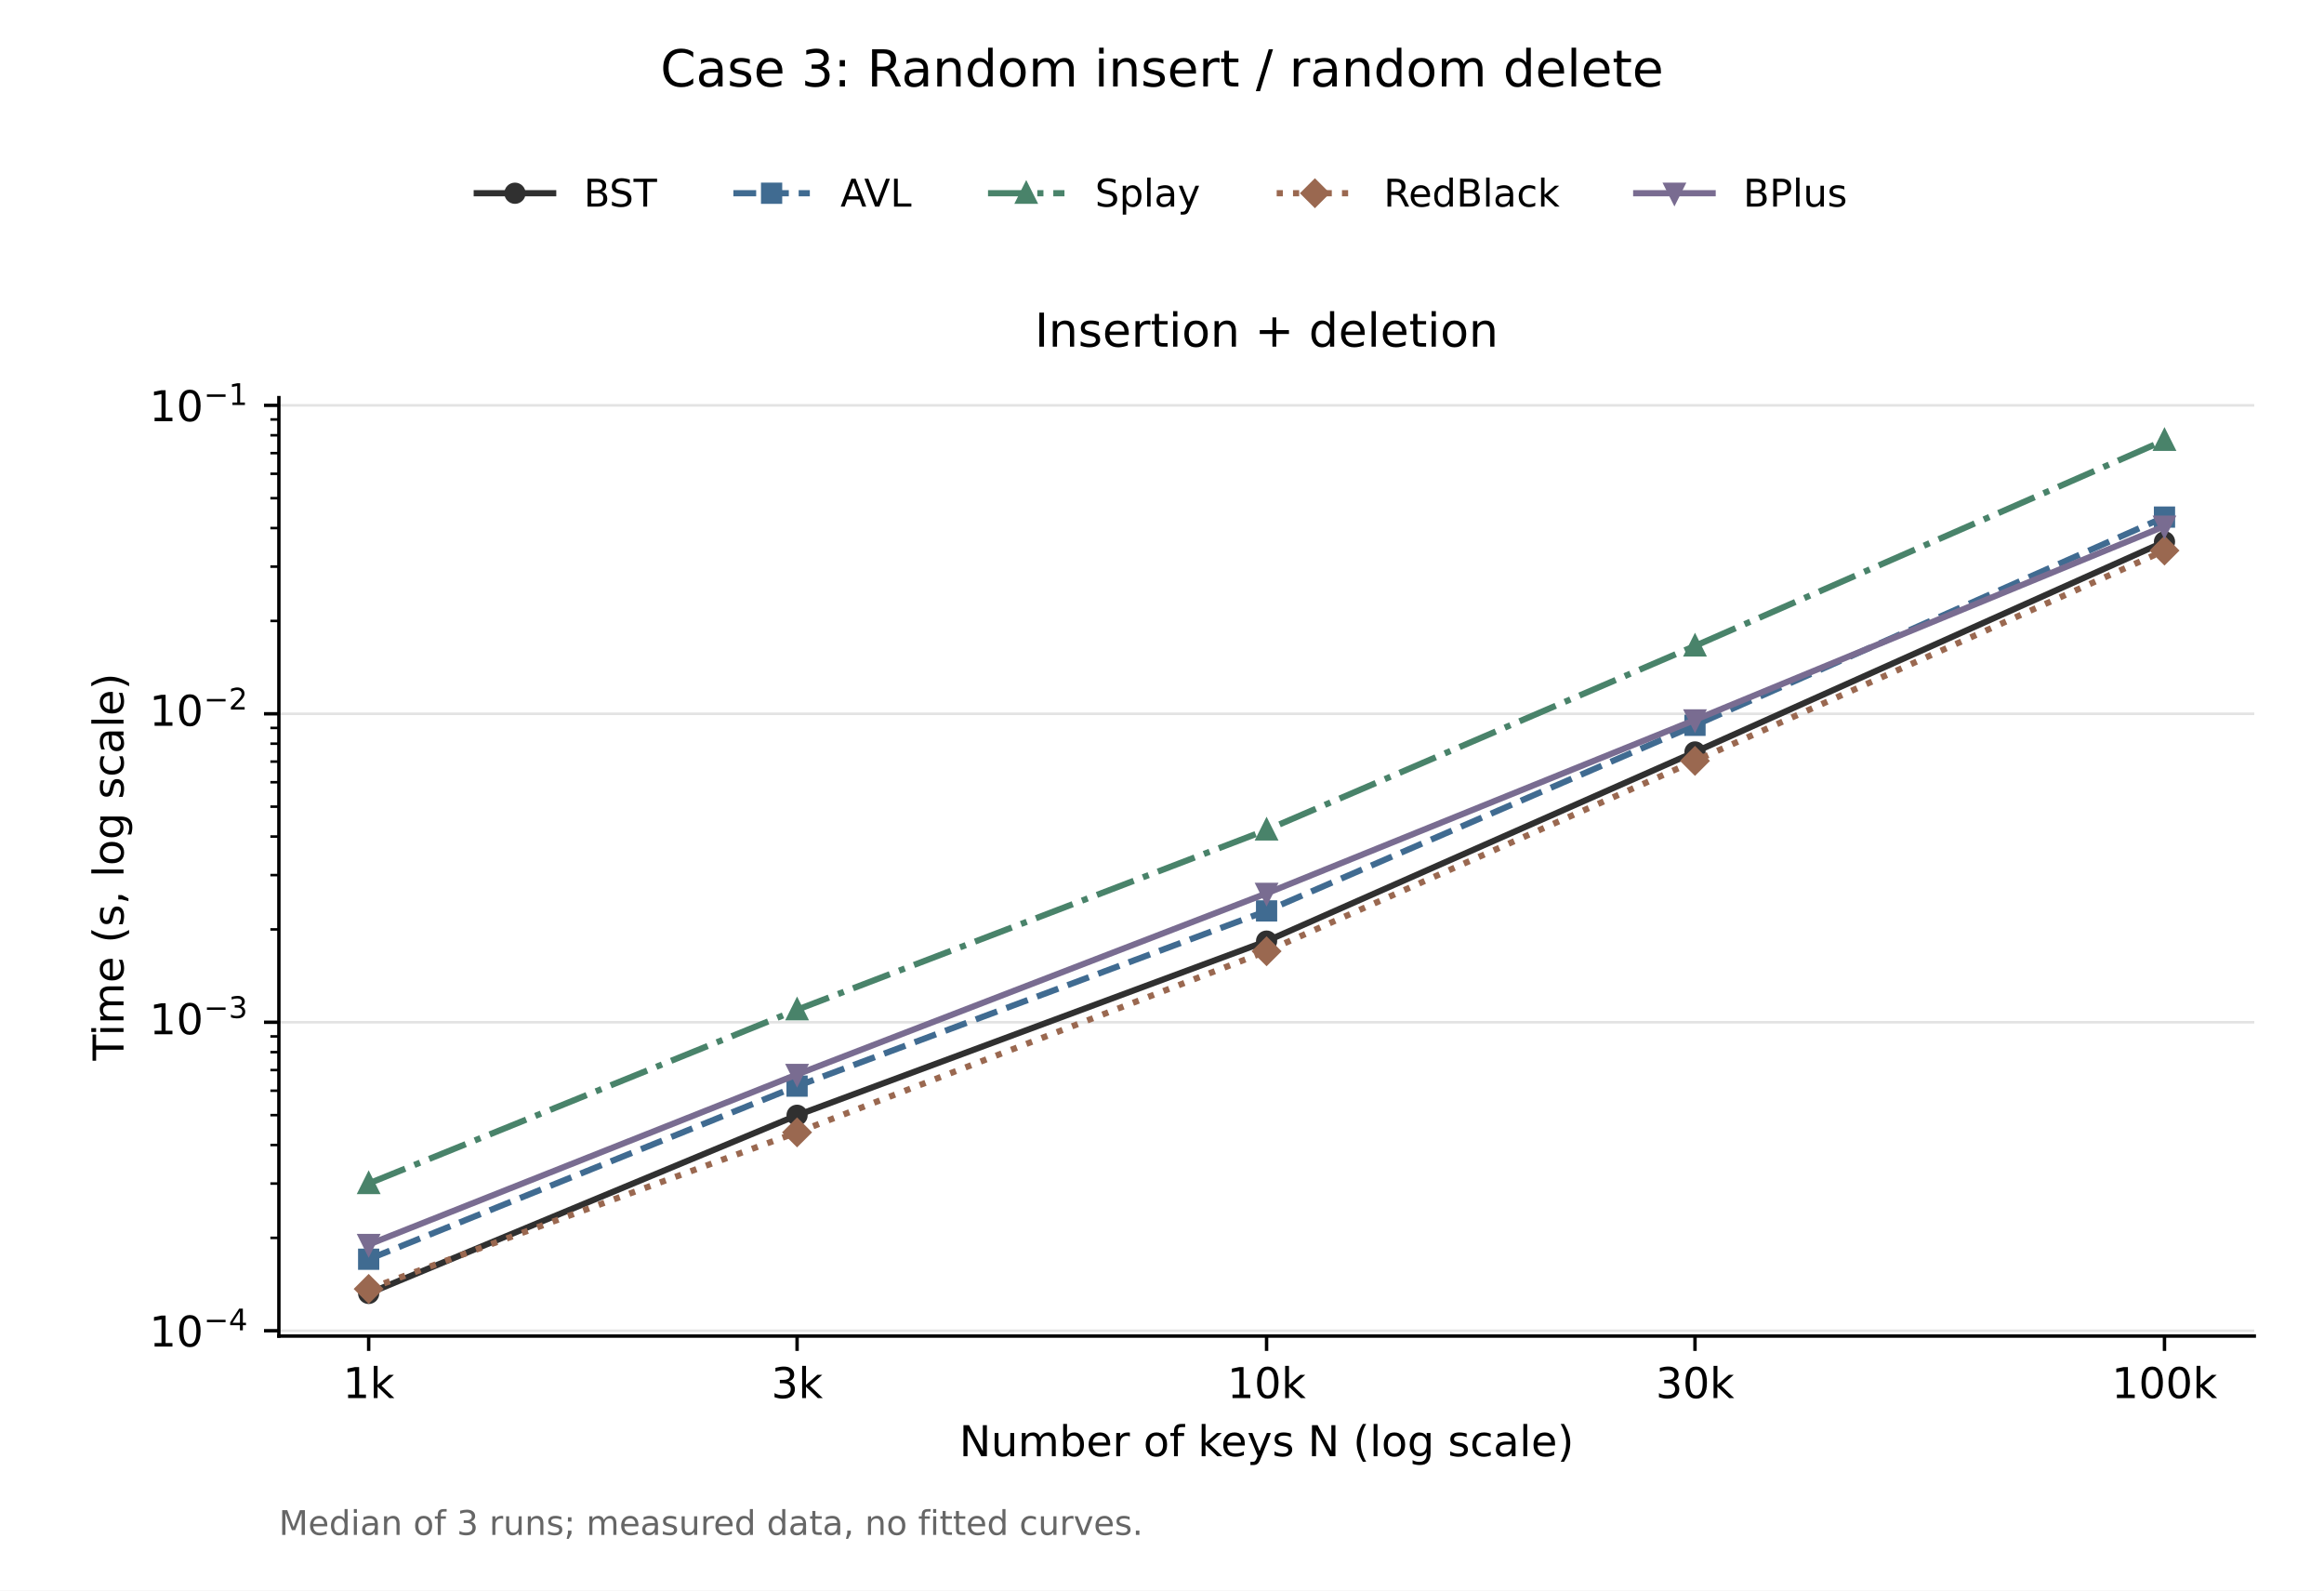
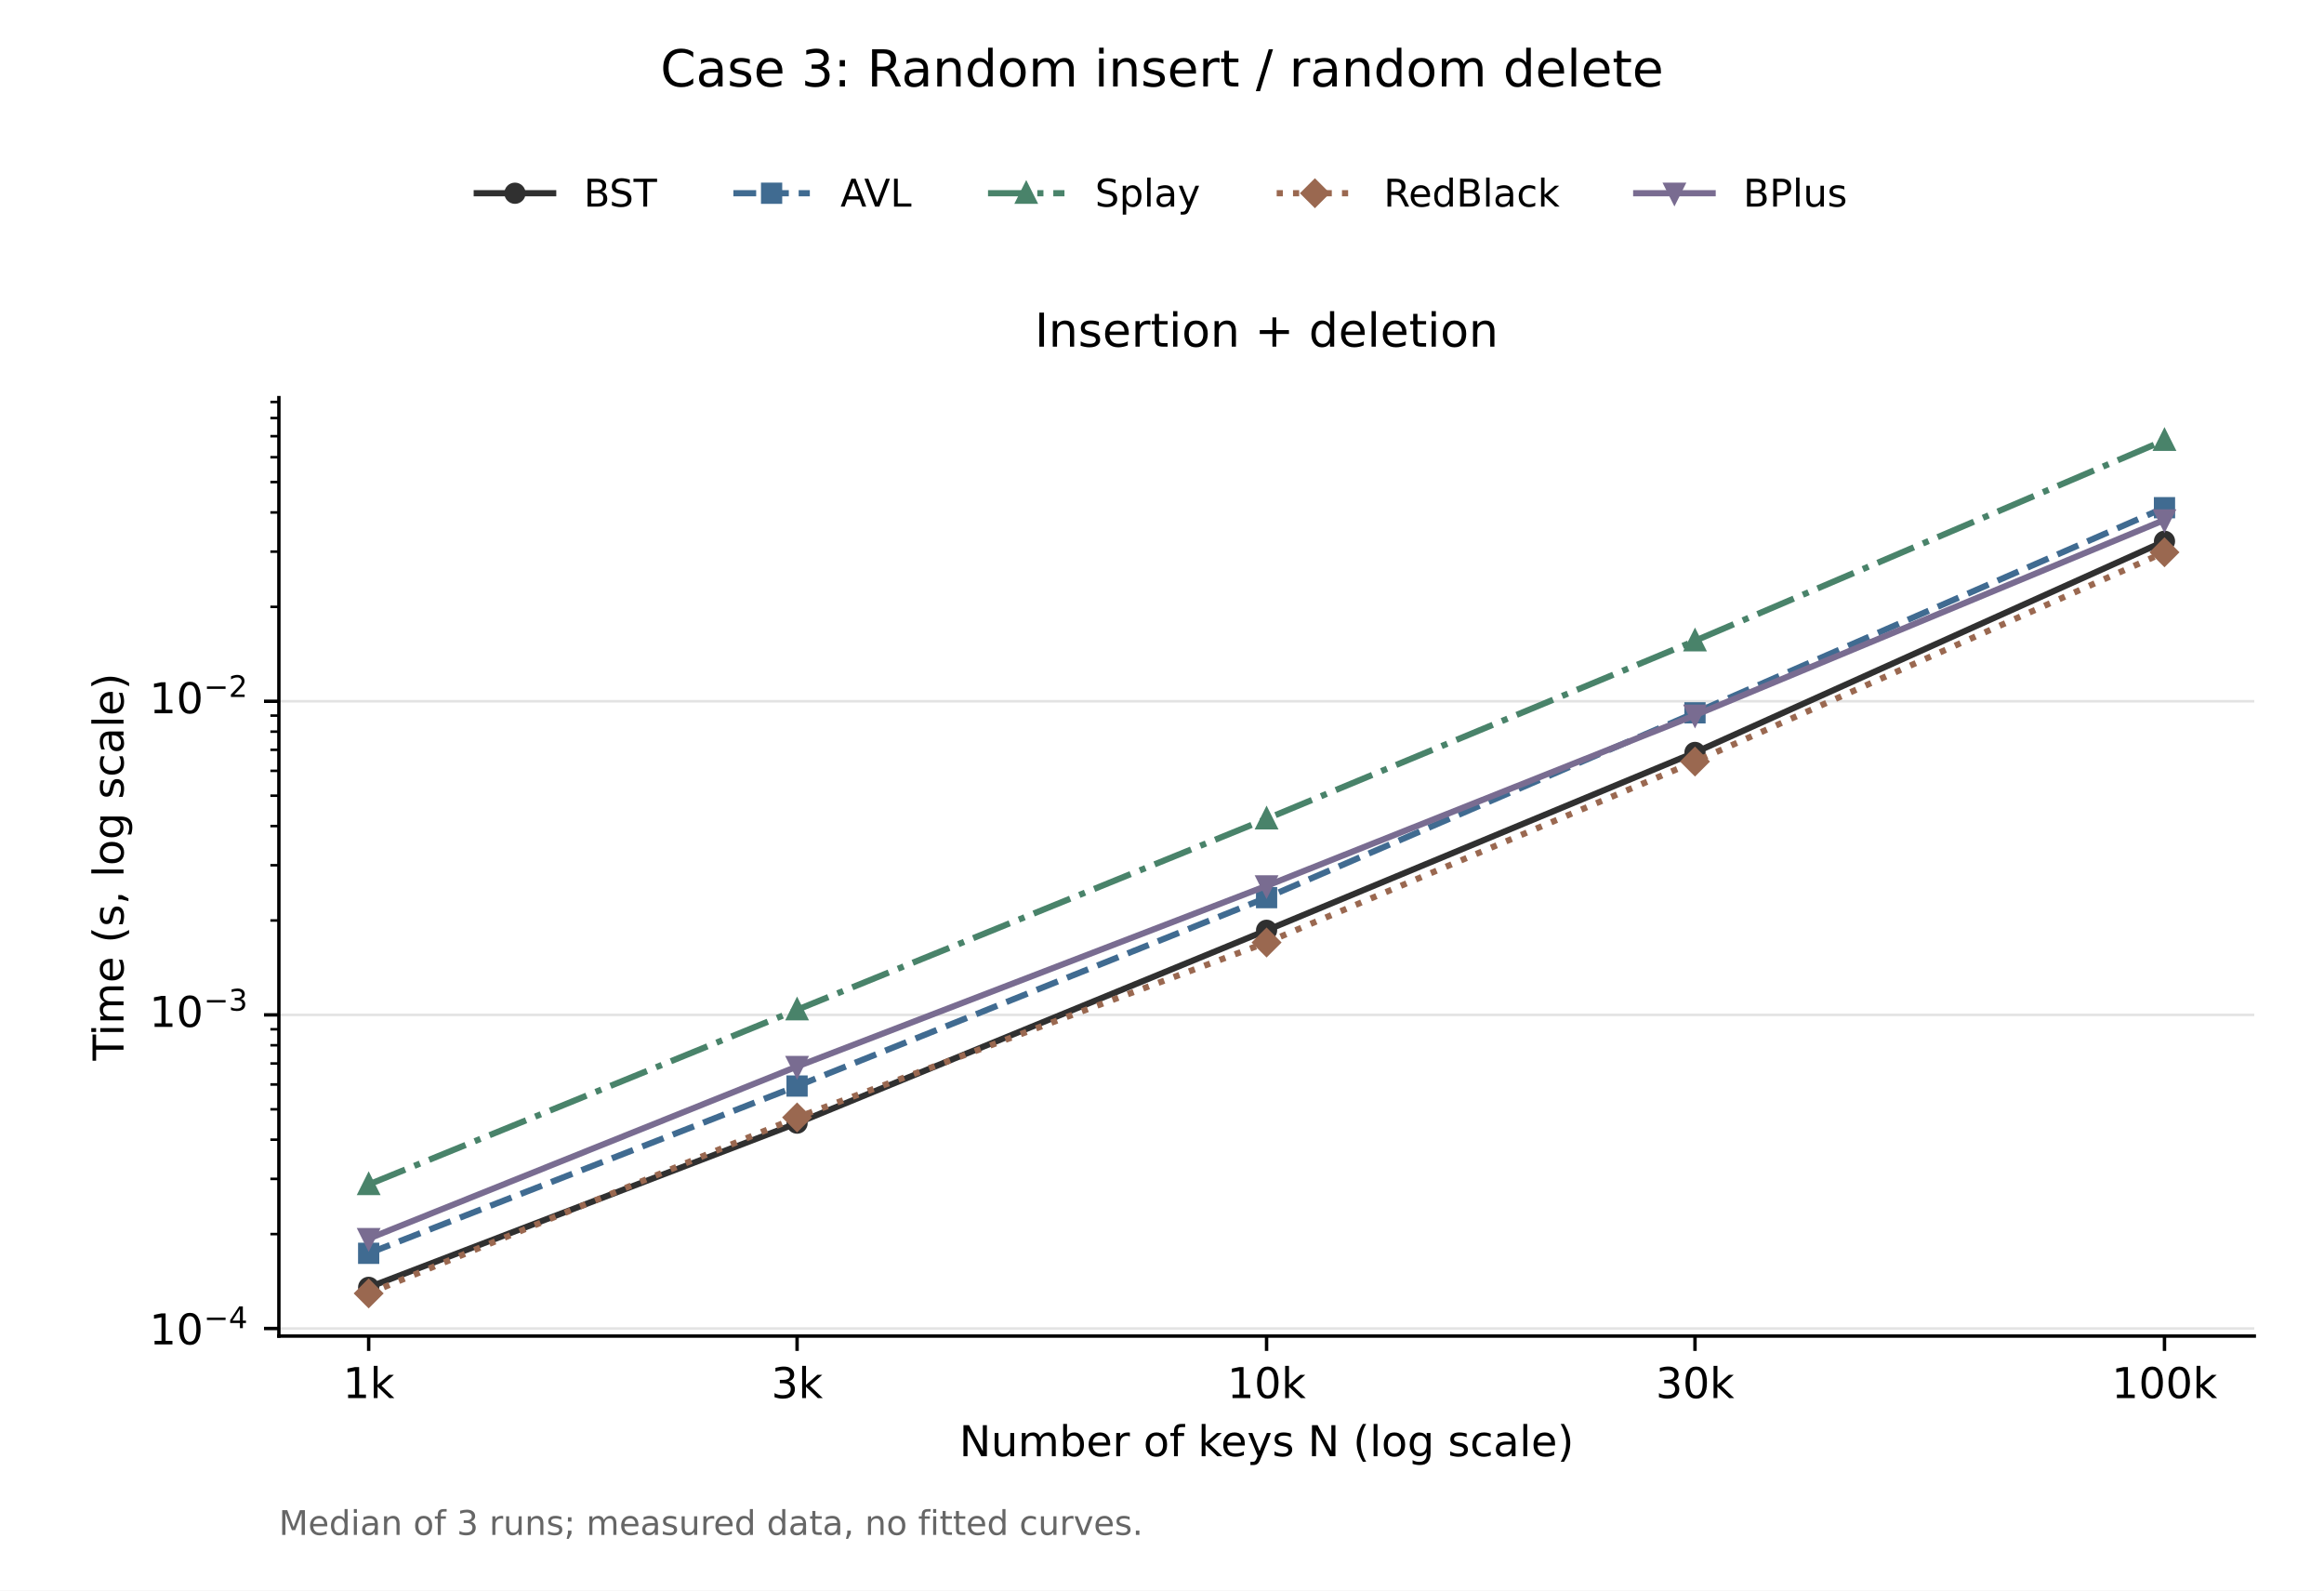
<svg xmlns="http://www.w3.org/2000/svg" xmlns:xlink="http://www.w3.org/1999/xlink" width="547.2pt" height="374.4pt" viewBox="0 0 547.2 374.4" version="1.1">
  <defs>
    <style type="text/css">*{stroke-linejoin: round; stroke-linecap: butt}</style>
  </defs>
  <g id="figure_1">
    <g id="patch_1">
      <path d="M 0 374.4 L 547.2 374.4 L 547.2 0 L 0 0 z " style="fill: #ffffff" />
    </g>
    <g id="axes_1">
      <g id="patch_2">
        <path d="M 65.664 314.496 L 530.784 314.496 L 530.784 93.6 L 65.664 93.6 z " style="fill: #ffffff" />
      </g>
      <g id="matplotlib.axis_1">
        <g id="xtick_1">
          <g id="line2d_1">
            <defs>
-               <path id="m0b9800eea7" d="M 0 0 L 0 3.5 " style="stroke: #000000; stroke-width: 0.8" />
+               <path id="m14a2abfe70" d="M 0 0 L 0 3.5 " style="stroke: #000000; stroke-width: 0.8" />
            </defs>
            <g>
-               <use xlink:href="#m0b9800eea7" x="86.806" y="314.496" style="stroke: #000000; stroke-width: 0.8" />
+               <use xlink:href="#m14a2abfe70" x="86.806" y="314.496" style="stroke: #000000; stroke-width: 0.8" />
            </g>
          </g>
          <g id="text_1">
            <text style="font-size: 10px; font-family: 'DejaVu Sans'; text-anchor: middle" x="86.806" y="329.094" transform="rotate(-0 86.80582 329.0944)">1k</text>
          </g>
        </g>
        <g id="xtick_2">
          <g id="line2d_2">
            <g>
-               <use xlink:href="#m0b9800eea7" x="187.678" y="314.496" style="stroke: #000000; stroke-width: 0.8" />
+               <use xlink:href="#m14a2abfe70" x="187.678" y="314.496" style="stroke: #000000; stroke-width: 0.8" />
            </g>
          </g>
          <g id="text_2">
            <text style="font-size: 10px; font-family: 'DejaVu Sans'; text-anchor: middle" x="187.678" y="329.094" transform="rotate(-0 187.6779 329.0944)">3k</text>
          </g>
        </g>
        <g id="xtick_3">
          <g id="line2d_3">
            <g>
-               <use xlink:href="#m0b9800eea7" x="298.224" y="314.496" style="stroke: #000000; stroke-width: 0.8" />
+               <use xlink:href="#m14a2abfe70" x="298.224" y="314.496" style="stroke: #000000; stroke-width: 0.8" />
            </g>
          </g>
          <g id="text_3">
            <text style="font-size: 10px; font-family: 'DejaVu Sans'; text-anchor: middle" x="298.224" y="329.094" transform="rotate(-0 298.224 329.0944)">10k</text>
          </g>
        </g>
        <g id="xtick_4">
          <g id="line2d_4">
            <g>
-               <use xlink:href="#m0b9800eea7" x="399.096" y="314.496" style="stroke: #000000; stroke-width: 0.8" />
+               <use xlink:href="#m14a2abfe70" x="399.096" y="314.496" style="stroke: #000000; stroke-width: 0.8" />
            </g>
          </g>
          <g id="text_4">
            <text style="font-size: 10px; font-family: 'DejaVu Sans'; text-anchor: middle" x="399.096" y="329.094" transform="rotate(-0 399.0961 329.0944)">30k</text>
          </g>
        </g>
        <g id="xtick_5">
          <g id="line2d_5">
            <g>
-               <use xlink:href="#m0b9800eea7" x="509.642" y="314.496" style="stroke: #000000; stroke-width: 0.8" />
+               <use xlink:href="#m14a2abfe70" x="509.642" y="314.496" style="stroke: #000000; stroke-width: 0.8" />
            </g>
          </g>
          <g id="text_5">
            <text style="font-size: 10px; font-family: 'DejaVu Sans'; text-anchor: middle" x="509.642" y="329.094" transform="rotate(-0 509.6422 329.0944)">100k</text>
          </g>
        </g>
        <g id="text_6">
          <text style="font-size: 10px; font-family: 'DejaVu Sans'; text-anchor: middle" x="298.224" y="342.773" transform="rotate(-0 298.224 342.7726)">Number of keys N (log scale)</text>
        </g>
      </g>
      <g id="matplotlib.axis_2">
        <g id="ytick_1">
          <g id="line2d_6">
-             <path d="M 65.664 313.234 L 530.784 313.234 " clip-path="url(#p2b72daee53)" style="fill: none; stroke: #e3e3e3; stroke-width: 0.6; stroke-linecap: square" />
+             <path d="M 65.664 312.719 L 530.784 312.719 " clip-path="url(#p95c32d805a)" style="fill: none; stroke: #e3e3e3; stroke-width: 0.6; stroke-linecap: square" />
          </g>
          <g id="line2d_7">
            <defs>
-               <path id="m5bcf58b4c4" d="M 0 0 L -3.5 0 " style="stroke: #000000; stroke-width: 0.8" />
+               <path id="mc17b88215e" d="M 0 0 L -3.5 0 " style="stroke: #000000; stroke-width: 0.8" />
            </defs>
            <g>
-               <use xlink:href="#m5bcf58b4c4" x="65.664" y="313.234" style="stroke: #000000; stroke-width: 0.8" />
+               <use xlink:href="#mc17b88215e" x="65.664" y="312.719" style="stroke: #000000; stroke-width: 0.8" />
            </g>
          </g>
          <g id="text_7">
-             <g transform="translate(35.164 317.0328)">
+             <g transform="translate(35.164 316.5181)">
              <text>
                <tspan x="0" y="-0.064" style="font-size: 10px; font-family: 'DejaVu Sans'">1</tspan>
                <tspan x="6.362" y="-0.064" style="font-size: 10px; font-family: 'DejaVu Sans'">0</tspan>
                <tspan x="12.82" y="-3.892" style="font-size: 7px; font-family: 'DejaVu Sans'">−</tspan>
                <tspan x="18.686" y="-3.892" style="font-size: 7px; font-family: 'DejaVu Sans'">4</tspan>
              </text>
            </g>
          </g>
        </g>
        <g id="ytick_2">
          <g id="line2d_8">
-             <path d="M 65.664 240.628 L 530.784 240.628 " clip-path="url(#p2b72daee53)" style="fill: none; stroke: #e3e3e3; stroke-width: 0.6; stroke-linecap: square" />
+             <path d="M 65.664 238.894 L 530.784 238.894 " clip-path="url(#p95c32d805a)" style="fill: none; stroke: #e3e3e3; stroke-width: 0.6; stroke-linecap: square" />
          </g>
          <g id="line2d_9">
            <g>
-               <use xlink:href="#m5bcf58b4c4" x="65.664" y="240.628" style="stroke: #000000; stroke-width: 0.8" />
+               <use xlink:href="#mc17b88215e" x="65.664" y="238.894" style="stroke: #000000; stroke-width: 0.8" />
            </g>
          </g>
          <g id="text_8">
-             <g transform="translate(35.164 244.4268)">
+             <g transform="translate(35.164 242.6929)">
              <text>
                <tspan x="0" y="-0.977" style="font-size: 10px; font-family: 'DejaVu Sans'">1</tspan>
                <tspan x="6.362" y="-0.977" style="font-size: 10px; font-family: 'DejaVu Sans'">0</tspan>
                <tspan x="12.82" y="-4.805" style="font-size: 7px; font-family: 'DejaVu Sans'">−</tspan>
                <tspan x="18.686" y="-4.805" style="font-size: 7px; font-family: 'DejaVu Sans'">3</tspan>
              </text>
            </g>
          </g>
        </g>
        <g id="ytick_3">
          <g id="line2d_10">
-             <path d="M 65.664 168.022 L 530.784 168.022 " clip-path="url(#p2b72daee53)" style="fill: none; stroke: #e3e3e3; stroke-width: 0.6; stroke-linecap: square" />
+             <path d="M 65.664 165.068 L 530.784 165.068 " clip-path="url(#p95c32d805a)" style="fill: none; stroke: #e3e3e3; stroke-width: 0.6; stroke-linecap: square" />
          </g>
          <g id="line2d_11">
            <g>
-               <use xlink:href="#m5bcf58b4c4" x="65.664" y="168.022" style="stroke: #000000; stroke-width: 0.8" />
+               <use xlink:href="#mc17b88215e" x="65.664" y="165.068" style="stroke: #000000; stroke-width: 0.8" />
            </g>
          </g>
          <g id="text_9">
-             <g transform="translate(35.164 171.8208)">
+             <g transform="translate(35.164 168.8677)">
              <text>
                <tspan x="0" y="-0.977" style="font-size: 10px; font-family: 'DejaVu Sans'">1</tspan>
                <tspan x="6.362" y="-0.977" style="font-size: 10px; font-family: 'DejaVu Sans'">0</tspan>
                <tspan x="12.82" y="-4.805" style="font-size: 7px; font-family: 'DejaVu Sans'">−</tspan>
                <tspan x="18.686" y="-4.805" style="font-size: 7px; font-family: 'DejaVu Sans'">2</tspan>
              </text>
            </g>
          </g>
        </g>
        <g id="ytick_4">
          <g id="line2d_12">
-             <path d="M 65.664 95.416 L 530.784 95.416 " clip-path="url(#p2b72daee53)" style="fill: none; stroke: #e3e3e3; stroke-width: 0.6; stroke-linecap: square" />
-           </g>
+             <defs>
+               <path id="m8a62cde420" d="M 0 0 L -2 0 " style="stroke: #000000; stroke-width: 0.6" />
+             </defs>
+             <g>
+               <use xlink:href="#m8a62cde420" x="65.664" y="290.495" style="stroke: #000000; stroke-width: 0.6" />
+             </g>
+           </g>
+         </g>
+         <g id="ytick_5">
          <g id="line2d_13">
            <g>
-               <use xlink:href="#m5bcf58b4c4" x="65.664" y="95.416" style="stroke: #000000; stroke-width: 0.8" />
-             </g>
-           </g>
-           <g id="text_10">
-             <g transform="translate(35.164 99.21474)">
-               <text>
-                 <tspan x="0" y="-0.064" style="font-size: 10px; font-family: 'DejaVu Sans'">1</tspan>
-                 <tspan x="6.362" y="-0.064" style="font-size: 10px; font-family: 'DejaVu Sans'">0</tspan>
-                 <tspan x="12.82" y="-3.892" style="font-size: 7px; font-family: 'DejaVu Sans'">−</tspan>
-                 <tspan x="18.686" y="-3.892" style="font-size: 7px; font-family: 'DejaVu Sans'">1</tspan>
-               </text>
-             </g>
-           </g>
-         </g>
-         <g id="ytick_5">
+               <use xlink:href="#m8a62cde420" x="65.664" y="277.495" style="stroke: #000000; stroke-width: 0.6" />
+             </g>
+           </g>
+         </g>
+         <g id="ytick_6">
          <g id="line2d_14">
-             <defs>
-               <path id="m9f6e33cd33" d="M 0 0 L -2 0 " style="stroke: #000000; stroke-width: 0.6" />
-             </defs>
-             <g>
-               <use xlink:href="#m9f6e33cd33" x="65.664" y="291.377" style="stroke: #000000; stroke-width: 0.6" />
-             </g>
-           </g>
-         </g>
-         <g id="ytick_6">
+             <g>
+               <use xlink:href="#m8a62cde420" x="65.664" y="268.272" style="stroke: #000000; stroke-width: 0.6" />
+             </g>
+           </g>
+         </g>
+         <g id="ytick_7">
          <g id="line2d_15">
            <g>
-               <use xlink:href="#m9f6e33cd33" x="65.664" y="278.592" style="stroke: #000000; stroke-width: 0.6" />
-             </g>
-           </g>
-         </g>
-         <g id="ytick_7">
+               <use xlink:href="#m8a62cde420" x="65.664" y="261.117" style="stroke: #000000; stroke-width: 0.6" />
+             </g>
+           </g>
+         </g>
+         <g id="ytick_8">
          <g id="line2d_16">
            <g>
-               <use xlink:href="#m9f6e33cd33" x="65.664" y="269.52" style="stroke: #000000; stroke-width: 0.6" />
-             </g>
-           </g>
-         </g>
-         <g id="ytick_8">
+               <use xlink:href="#m8a62cde420" x="65.664" y="255.272" style="stroke: #000000; stroke-width: 0.6" />
+             </g>
+           </g>
+         </g>
+         <g id="ytick_9">
          <g id="line2d_17">
            <g>
-               <use xlink:href="#m9f6e33cd33" x="65.664" y="262.484" style="stroke: #000000; stroke-width: 0.6" />
-             </g>
-           </g>
-         </g>
-         <g id="ytick_9">
+               <use xlink:href="#m8a62cde420" x="65.664" y="250.329" style="stroke: #000000; stroke-width: 0.6" />
+             </g>
+           </g>
+         </g>
+         <g id="ytick_10">
          <g id="line2d_18">
            <g>
-               <use xlink:href="#m9f6e33cd33" x="65.664" y="256.735" style="stroke: #000000; stroke-width: 0.6" />
-             </g>
-           </g>
-         </g>
-         <g id="ytick_10">
+               <use xlink:href="#m8a62cde420" x="65.664" y="246.048" style="stroke: #000000; stroke-width: 0.6" />
+             </g>
+           </g>
+         </g>
+         <g id="ytick_11">
          <g id="line2d_19">
            <g>
-               <use xlink:href="#m9f6e33cd33" x="65.664" y="251.874" style="stroke: #000000; stroke-width: 0.6" />
-             </g>
-           </g>
-         </g>
-         <g id="ytick_11">
+               <use xlink:href="#m8a62cde420" x="65.664" y="242.272" style="stroke: #000000; stroke-width: 0.6" />
+             </g>
+           </g>
+         </g>
+         <g id="ytick_12">
          <g id="line2d_20">
            <g>
-               <use xlink:href="#m9f6e33cd33" x="65.664" y="247.664" style="stroke: #000000; stroke-width: 0.6" />
-             </g>
-           </g>
-         </g>
-         <g id="ytick_12">
+               <use xlink:href="#m8a62cde420" x="65.664" y="216.67" style="stroke: #000000; stroke-width: 0.6" />
+             </g>
+           </g>
+         </g>
+         <g id="ytick_13">
          <g id="line2d_21">
            <g>
-               <use xlink:href="#m9f6e33cd33" x="65.664" y="243.95" style="stroke: #000000; stroke-width: 0.6" />
-             </g>
-           </g>
-         </g>
-         <g id="ytick_13">
+               <use xlink:href="#m8a62cde420" x="65.664" y="203.67" style="stroke: #000000; stroke-width: 0.6" />
+             </g>
+           </g>
+         </g>
+         <g id="ytick_14">
          <g id="line2d_22">
            <g>
-               <use xlink:href="#m9f6e33cd33" x="65.664" y="218.771" style="stroke: #000000; stroke-width: 0.6" />
-             </g>
-           </g>
-         </g>
-         <g id="ytick_14">
+               <use xlink:href="#m8a62cde420" x="65.664" y="194.446" style="stroke: #000000; stroke-width: 0.6" />
+             </g>
+           </g>
+         </g>
+         <g id="ytick_15">
          <g id="line2d_23">
            <g>
-               <use xlink:href="#m9f6e33cd33" x="65.664" y="205.986" style="stroke: #000000; stroke-width: 0.6" />
-             </g>
-           </g>
-         </g>
-         <g id="ytick_15">
+               <use xlink:href="#m8a62cde420" x="65.664" y="187.292" style="stroke: #000000; stroke-width: 0.6" />
+             </g>
+           </g>
+         </g>
+         <g id="ytick_16">
          <g id="line2d_24">
            <g>
-               <use xlink:href="#m9f6e33cd33" x="65.664" y="196.914" style="stroke: #000000; stroke-width: 0.6" />
-             </g>
-           </g>
-         </g>
-         <g id="ytick_16">
+               <use xlink:href="#m8a62cde420" x="65.664" y="181.446" style="stroke: #000000; stroke-width: 0.6" />
+             </g>
+           </g>
+         </g>
+         <g id="ytick_17">
          <g id="line2d_25">
            <g>
-               <use xlink:href="#m9f6e33cd33" x="65.664" y="189.878" style="stroke: #000000; stroke-width: 0.6" />
-             </g>
-           </g>
-         </g>
-         <g id="ytick_17">
+               <use xlink:href="#m8a62cde420" x="65.664" y="176.504" style="stroke: #000000; stroke-width: 0.6" />
+             </g>
+           </g>
+         </g>
+         <g id="ytick_18">
          <g id="line2d_26">
            <g>
-               <use xlink:href="#m9f6e33cd33" x="65.664" y="184.129" style="stroke: #000000; stroke-width: 0.6" />
-             </g>
-           </g>
-         </g>
-         <g id="ytick_18">
+               <use xlink:href="#m8a62cde420" x="65.664" y="172.223" style="stroke: #000000; stroke-width: 0.6" />
+             </g>
+           </g>
+         </g>
+         <g id="ytick_19">
          <g id="line2d_27">
            <g>
-               <use xlink:href="#m9f6e33cd33" x="65.664" y="179.268" style="stroke: #000000; stroke-width: 0.6" />
-             </g>
-           </g>
-         </g>
-         <g id="ytick_19">
+               <use xlink:href="#m8a62cde420" x="65.664" y="168.447" style="stroke: #000000; stroke-width: 0.6" />
+             </g>
+           </g>
+         </g>
+         <g id="ytick_20">
          <g id="line2d_28">
            <g>
-               <use xlink:href="#m9f6e33cd33" x="65.664" y="175.058" style="stroke: #000000; stroke-width: 0.6" />
-             </g>
-           </g>
-         </g>
-         <g id="ytick_20">
+               <use xlink:href="#m8a62cde420" x="65.664" y="142.845" style="stroke: #000000; stroke-width: 0.6" />
+             </g>
+           </g>
+         </g>
+         <g id="ytick_21">
          <g id="line2d_29">
            <g>
-               <use xlink:href="#m9f6e33cd33" x="65.664" y="171.344" style="stroke: #000000; stroke-width: 0.6" />
-             </g>
-           </g>
-         </g>
-         <g id="ytick_21">
+               <use xlink:href="#m8a62cde420" x="65.664" y="129.845" style="stroke: #000000; stroke-width: 0.6" />
+             </g>
+           </g>
+         </g>
+         <g id="ytick_22">
          <g id="line2d_30">
            <g>
-               <use xlink:href="#m9f6e33cd33" x="65.664" y="146.165" style="stroke: #000000; stroke-width: 0.6" />
-             </g>
-           </g>
-         </g>
-         <g id="ytick_22">
+               <use xlink:href="#m8a62cde420" x="65.664" y="120.621" style="stroke: #000000; stroke-width: 0.6" />
+             </g>
+           </g>
+         </g>
+         <g id="ytick_23">
          <g id="line2d_31">
            <g>
-               <use xlink:href="#m9f6e33cd33" x="65.664" y="133.38" style="stroke: #000000; stroke-width: 0.6" />
-             </g>
-           </g>
-         </g>
-         <g id="ytick_23">
+               <use xlink:href="#m8a62cde420" x="65.664" y="113.467" style="stroke: #000000; stroke-width: 0.6" />
+             </g>
+           </g>
+         </g>
+         <g id="ytick_24">
          <g id="line2d_32">
            <g>
-               <use xlink:href="#m9f6e33cd33" x="65.664" y="124.308" style="stroke: #000000; stroke-width: 0.6" />
-             </g>
-           </g>
-         </g>
-         <g id="ytick_24">
+               <use xlink:href="#m8a62cde420" x="65.664" y="107.621" style="stroke: #000000; stroke-width: 0.6" />
+             </g>
+           </g>
+         </g>
+         <g id="ytick_25">
          <g id="line2d_33">
            <g>
-               <use xlink:href="#m9f6e33cd33" x="65.664" y="117.272" style="stroke: #000000; stroke-width: 0.6" />
-             </g>
-           </g>
-         </g>
-         <g id="ytick_25">
+               <use xlink:href="#m8a62cde420" x="65.664" y="102.679" style="stroke: #000000; stroke-width: 0.6" />
+             </g>
+           </g>
+         </g>
+         <g id="ytick_26">
          <g id="line2d_34">
            <g>
-               <use xlink:href="#m9f6e33cd33" x="65.664" y="111.523" style="stroke: #000000; stroke-width: 0.6" />
-             </g>
-           </g>
-         </g>
-         <g id="ytick_26">
+               <use xlink:href="#m8a62cde420" x="65.664" y="98.398" style="stroke: #000000; stroke-width: 0.6" />
+             </g>
+           </g>
+         </g>
+         <g id="ytick_27">
          <g id="line2d_35">
            <g>
-               <use xlink:href="#m9f6e33cd33" x="65.664" y="106.662" style="stroke: #000000; stroke-width: 0.6" />
-             </g>
-           </g>
-         </g>
-         <g id="ytick_27">
-           <g id="line2d_36">
-             <g>
-               <use xlink:href="#m9f6e33cd33" x="65.664" y="102.452" style="stroke: #000000; stroke-width: 0.6" />
-             </g>
-           </g>
-         </g>
-         <g id="ytick_28">
-           <g id="line2d_37">
-             <g>
-               <use xlink:href="#m9f6e33cd33" x="65.664" y="98.738" style="stroke: #000000; stroke-width: 0.6" />
-             </g>
-           </g>
-         </g>
-         <g id="text_11">
+               <use xlink:href="#m8a62cde420" x="65.664" y="94.621" style="stroke: #000000; stroke-width: 0.6" />
+             </g>
+           </g>
+         </g>
+         <g id="text_10">
          <text style="font-size: 10px; font-family: 'DejaVu Sans'; text-anchor: middle" x="29.084" y="204.048" transform="rotate(-90 29.08431 204.048)">Time (s, log scale)</text>
        </g>
      </g>
+       <g id="line2d_36">
+         <path d="M 86.806 303.026 L 187.678 264.374 L 298.224 218.978 L 399.096 177.114 L 509.642 127.406 " clip-path="url(#p95c32d805a)" style="fill: none; stroke: #303030; stroke-width: 1.45; stroke-linecap: square" />
+         <defs>
+           <path id="m1d7fecff1e" d="M 0 2 C 0.53 2 1.039 1.789 1.414 1.414 C 1.789 1.039 2 0.53 2 0 C 2 -0.53 1.789 -1.039 1.414 -1.414 C 1.039 -1.789 0.53 -2 0 -2 C -0.53 -2 -1.039 -1.789 -1.414 -1.414 C -1.789 -1.039 -2 -0.53 -2 0 C -2 0.53 -1.789 1.039 -1.414 1.414 C -1.039 1.789 -0.53 2 0 2 z " style="stroke: #303030" />
+         </defs>
+         <g clip-path="url(#p95c32d805a)">
+           <use xlink:href="#m1d7fecff1e" x="86.806" y="303.026" style="fill: #303030; stroke: #303030" />
+           <use xlink:href="#m1d7fecff1e" x="187.678" y="264.374" style="fill: #303030; stroke: #303030" />
+           <use xlink:href="#m1d7fecff1e" x="298.224" y="218.978" style="fill: #303030; stroke: #303030" />
+           <use xlink:href="#m1d7fecff1e" x="399.096" y="177.114" style="fill: #303030; stroke: #303030" />
+           <use xlink:href="#m1d7fecff1e" x="509.642" y="127.406" style="fill: #303030; stroke: #303030" />
+         </g>
+       </g>
+       <g id="line2d_37">
+         <path d="M 86.806 295.016 L 187.678 255.643 L 298.224 211.294 L 399.096 167.789 L 509.642 119.506 " clip-path="url(#p95c32d805a)" style="fill: none; stroke-dasharray: 5.365,2.32; stroke-dashoffset: 0; stroke: #406b91; stroke-width: 1.45" />
+         <defs>
+           <path id="m5886dcc829" d="M -2 2 L 2 2 L 2 -2 L -2 -2 z " style="stroke: #406b91; stroke-linejoin: miter" />
+         </defs>
+         <g clip-path="url(#p95c32d805a)">
+           <use xlink:href="#m5886dcc829" x="86.806" y="295.016" style="fill: #406b91; stroke: #406b91; stroke-linejoin: miter" />
+           <use xlink:href="#m5886dcc829" x="187.678" y="255.643" style="fill: #406b91; stroke: #406b91; stroke-linejoin: miter" />
+           <use xlink:href="#m5886dcc829" x="298.224" y="211.294" style="fill: #406b91; stroke: #406b91; stroke-linejoin: miter" />
+           <use xlink:href="#m5886dcc829" x="399.096" y="167.789" style="fill: #406b91; stroke: #406b91; stroke-linejoin: miter" />
+           <use xlink:href="#m5886dcc829" x="509.642" y="119.506" style="fill: #406b91; stroke: #406b91; stroke-linejoin: miter" />
+         </g>
+       </g>
      <g id="line2d_38">
-         <path d="M 86.806 304.455 L 187.678 262.522 L 298.224 221.524 L 399.096 177.002 L 509.642 127.528 " clip-path="url(#p2b72daee53)" style="fill: none; stroke: #303030; stroke-width: 1.45; stroke-linecap: square" />
+         <path d="M 86.806 278.815 L 187.678 237.689 L 298.224 192.739 L 399.096 150.827 L 509.642 103.641 " clip-path="url(#p95c32d805a)" style="fill: none; stroke-dasharray: 9.28,2.32,1.45,2.32; stroke-dashoffset: 0; stroke: #49836a; stroke-width: 1.45" />
        <defs>
-           <path id="m55ab472953" d="M 0 2 C 0.53 2 1.039 1.789 1.414 1.414 C 1.789 1.039 2 0.53 2 0 C 2 -0.53 1.789 -1.039 1.414 -1.414 C 1.039 -1.789 0.53 -2 0 -2 C -0.53 -2 -1.039 -1.789 -1.414 -1.414 C -1.789 -1.039 -2 -0.53 -2 0 C -2 0.53 -1.789 1.039 -1.414 1.414 C -1.039 1.789 -0.53 2 0 2 z " style="stroke: #303030" />
+           <path id="mc95bec68e8" d="M 0 -2 L -2 2 L 2 2 z " style="stroke: #49836a; stroke-linejoin: miter" />
        </defs>
-         <g clip-path="url(#p2b72daee53)">
-           <use xlink:href="#m55ab472953" x="86.806" y="304.455" style="fill: #303030; stroke: #303030" />
-           <use xlink:href="#m55ab472953" x="187.678" y="262.522" style="fill: #303030; stroke: #303030" />
-           <use xlink:href="#m55ab472953" x="298.224" y="221.524" style="fill: #303030; stroke: #303030" />
-           <use xlink:href="#m55ab472953" x="399.096" y="177.002" style="fill: #303030; stroke: #303030" />
-           <use xlink:href="#m55ab472953" x="509.642" y="127.528" style="fill: #303030; stroke: #303030" />
+         <g clip-path="url(#p95c32d805a)">
+           <use xlink:href="#mc95bec68e8" x="86.806" y="278.815" style="fill: #49836a; stroke: #49836a; stroke-linejoin: miter" />
+           <use xlink:href="#mc95bec68e8" x="187.678" y="237.689" style="fill: #49836a; stroke: #49836a; stroke-linejoin: miter" />
+           <use xlink:href="#mc95bec68e8" x="298.224" y="192.739" style="fill: #49836a; stroke: #49836a; stroke-linejoin: miter" />
+           <use xlink:href="#mc95bec68e8" x="399.096" y="150.827" style="fill: #49836a; stroke: #49836a; stroke-linejoin: miter" />
+           <use xlink:href="#mc95bec68e8" x="509.642" y="103.641" style="fill: #49836a; stroke: #49836a; stroke-linejoin: miter" />
        </g>
      </g>
      <g id="line2d_39">
-         <path d="M 86.806 296.409 L 187.678 255.66 L 298.224 214.416 L 399.096 170.728 L 509.642 121.72 " clip-path="url(#p2b72daee53)" style="fill: none; stroke-dasharray: 5.365,2.32; stroke-dashoffset: 0; stroke: #406b91; stroke-width: 1.45" />
+         <path d="M 86.806 304.455 L 187.678 263.033 L 298.224 221.854 L 399.096 179.26 L 509.642 130.001 " clip-path="url(#p95c32d805a)" style="fill: none; stroke-dasharray: 1.45,2.393; stroke-dashoffset: 0; stroke: #9a6850; stroke-width: 1.45" />
        <defs>
-           <path id="mf34cf26c22" d="M -2 2 L 2 2 L 2 -2 L -2 -2 z " style="stroke: #406b91; stroke-linejoin: miter" />
+           <path id="mdb1d435284" d="M 0 2.828 L 2.828 0 L 0 -2.828 L -2.828 0 z " style="stroke: #9a6850; stroke-linejoin: miter" />
        </defs>
-         <g clip-path="url(#p2b72daee53)">
-           <use xlink:href="#mf34cf26c22" x="86.806" y="296.409" style="fill: #406b91; stroke: #406b91; stroke-linejoin: miter" />
-           <use xlink:href="#mf34cf26c22" x="187.678" y="255.66" style="fill: #406b91; stroke: #406b91; stroke-linejoin: miter" />
-           <use xlink:href="#mf34cf26c22" x="298.224" y="214.416" style="fill: #406b91; stroke: #406b91; stroke-linejoin: miter" />
-           <use xlink:href="#mf34cf26c22" x="399.096" y="170.728" style="fill: #406b91; stroke: #406b91; stroke-linejoin: miter" />
-           <use xlink:href="#mf34cf26c22" x="509.642" y="121.72" style="fill: #406b91; stroke: #406b91; stroke-linejoin: miter" />
+         <g clip-path="url(#p95c32d805a)">
+           <use xlink:href="#mdb1d435284" x="86.806" y="304.455" style="fill: #9a6850; stroke: #9a6850; stroke-linejoin: miter" />
+           <use xlink:href="#mdb1d435284" x="187.678" y="263.033" style="fill: #9a6850; stroke: #9a6850; stroke-linejoin: miter" />
+           <use xlink:href="#mdb1d435284" x="298.224" y="221.854" style="fill: #9a6850; stroke: #9a6850; stroke-linejoin: miter" />
+           <use xlink:href="#mdb1d435284" x="399.096" y="179.26" style="fill: #9a6850; stroke: #9a6850; stroke-linejoin: miter" />
+           <use xlink:href="#mdb1d435284" x="509.642" y="130.001" style="fill: #9a6850; stroke: #9a6850; stroke-linejoin: miter" />
        </g>
      </g>
      <g id="line2d_40">
-         <path d="M 86.806 278.581 L 187.678 237.68 L 298.224 195.356 L 399.096 152.044 L 509.642 103.641 " clip-path="url(#p2b72daee53)" style="fill: none; stroke-dasharray: 9.28,2.32,1.45,2.32; stroke-dashoffset: 0; stroke: #49836a; stroke-width: 1.45" />
+         <path d="M 86.806 291.555 L 187.678 251.047 L 298.224 208.523 L 399.096 168.356 L 509.642 122.383 " clip-path="url(#p95c32d805a)" style="fill: none; stroke: #796c91; stroke-width: 1.45; stroke-linecap: square" />
        <defs>
-           <path id="m77792c03ab" d="M 0 -2 L -2 2 L 2 2 z " style="stroke: #49836a; stroke-linejoin: miter" />
+           <path id="m39d77ced8c" d="M -0 2 L 2 -2 L -2 -2 z " style="stroke: #796c91; stroke-linejoin: miter" />
        </defs>
-         <g clip-path="url(#p2b72daee53)">
-           <use xlink:href="#m77792c03ab" x="86.806" y="278.581" style="fill: #49836a; stroke: #49836a; stroke-linejoin: miter" />
-           <use xlink:href="#m77792c03ab" x="187.678" y="237.68" style="fill: #49836a; stroke: #49836a; stroke-linejoin: miter" />
-           <use xlink:href="#m77792c03ab" x="298.224" y="195.356" style="fill: #49836a; stroke: #49836a; stroke-linejoin: miter" />
-           <use xlink:href="#m77792c03ab" x="399.096" y="152.044" style="fill: #49836a; stroke: #49836a; stroke-linejoin: miter" />
-           <use xlink:href="#m77792c03ab" x="509.642" y="103.641" style="fill: #49836a; stroke: #49836a; stroke-linejoin: miter" />
-         </g>
-       </g>
-       <g id="line2d_41">
-         <path d="M 86.806 303.399 L 187.678 266.551 L 298.224 223.914 L 399.096 179.105 L 509.642 129.593 " clip-path="url(#p2b72daee53)" style="fill: none; stroke-dasharray: 1.45,2.393; stroke-dashoffset: 0; stroke: #9a6850; stroke-width: 1.45" />
-         <defs>
-           <path id="mea0552daf0" d="M 0 2.828 L 2.828 0 L 0 -2.828 L -2.828 0 z " style="stroke: #9a6850; stroke-linejoin: miter" />
-         </defs>
-         <g clip-path="url(#p2b72daee53)">
-           <use xlink:href="#mea0552daf0" x="86.806" y="303.399" style="fill: #9a6850; stroke: #9a6850; stroke-linejoin: miter" />
-           <use xlink:href="#mea0552daf0" x="187.678" y="266.551" style="fill: #9a6850; stroke: #9a6850; stroke-linejoin: miter" />
-           <use xlink:href="#mea0552daf0" x="298.224" y="223.914" style="fill: #9a6850; stroke: #9a6850; stroke-linejoin: miter" />
-           <use xlink:href="#mea0552daf0" x="399.096" y="179.105" style="fill: #9a6850; stroke: #9a6850; stroke-linejoin: miter" />
-           <use xlink:href="#mea0552daf0" x="509.642" y="129.593" style="fill: #9a6850; stroke: #9a6850; stroke-linejoin: miter" />
-         </g>
-       </g>
-       <g id="line2d_42">
-         <path d="M 86.806 292.945 L 187.678 252.914 L 298.224 210.284 L 399.096 169.455 L 509.642 123.859 " clip-path="url(#p2b72daee53)" style="fill: none; stroke: #796c91; stroke-width: 1.45; stroke-linecap: square" />
-         <defs>
-           <path id="mbe48b9c633" d="M -0 2 L 2 -2 L -2 -2 z " style="stroke: #796c91; stroke-linejoin: miter" />
-         </defs>
-         <g clip-path="url(#p2b72daee53)">
-           <use xlink:href="#mbe48b9c633" x="86.806" y="292.945" style="fill: #796c91; stroke: #796c91; stroke-linejoin: miter" />
-           <use xlink:href="#mbe48b9c633" x="187.678" y="252.914" style="fill: #796c91; stroke: #796c91; stroke-linejoin: miter" />
-           <use xlink:href="#mbe48b9c633" x="298.224" y="210.284" style="fill: #796c91; stroke: #796c91; stroke-linejoin: miter" />
-           <use xlink:href="#mbe48b9c633" x="399.096" y="169.455" style="fill: #796c91; stroke: #796c91; stroke-linejoin: miter" />
-           <use xlink:href="#mbe48b9c633" x="509.642" y="123.859" style="fill: #796c91; stroke: #796c91; stroke-linejoin: miter" />
+         <g clip-path="url(#p95c32d805a)">
+           <use xlink:href="#m39d77ced8c" x="86.806" y="291.555" style="fill: #796c91; stroke: #796c91; stroke-linejoin: miter" />
+           <use xlink:href="#m39d77ced8c" x="187.678" y="251.047" style="fill: #796c91; stroke: #796c91; stroke-linejoin: miter" />
+           <use xlink:href="#m39d77ced8c" x="298.224" y="208.523" style="fill: #796c91; stroke: #796c91; stroke-linejoin: miter" />
+           <use xlink:href="#m39d77ced8c" x="399.096" y="168.356" style="fill: #796c91; stroke: #796c91; stroke-linejoin: miter" />
+           <use xlink:href="#m39d77ced8c" x="509.642" y="122.383" style="fill: #796c91; stroke: #796c91; stroke-linejoin: miter" />
        </g>
      </g>
      <g id="patch_3">
        <path d="M 65.664 314.496 L 65.664 93.6 " style="fill: none; stroke: #000000; stroke-width: 0.8; stroke-linejoin: miter; stroke-linecap: square" />
      </g>
      <g id="patch_4">
        <path d="M 65.664 314.496 L 530.784 314.496 " style="fill: none; stroke: #000000; stroke-width: 0.8; stroke-linejoin: miter; stroke-linecap: square" />
      </g>
-       <g id="text_12">
+       <g id="text_11">
        <text style="font-size: 11px; font-family: 'DejaVu Sans'; text-anchor: middle" x="298.224" y="81.6" transform="rotate(-0 298.224 81.6)">Insertion + deletion</text>
      </g>
+     </g>
+     <g id="text_12">
+       <text style="font-size: 12px; font-family: 'DejaVu Sans'; text-anchor: middle" x="273.6" y="20.35" transform="rotate(-0 273.6 20.35012)">Case 3: Random insert / random delete</text>
    </g>
    <g id="text_13">
-       <text style="font-size: 12px; font-family: 'DejaVu Sans'; text-anchor: middle" x="273.6" y="20.35" transform="rotate(-0 273.6 20.35012)">Case 3: Random insert / random delete</text>
-     </g>
-     <g id="text_14">
      <text style="font-size: 8px; font-family: 'DejaVu Sans'; text-anchor: start; fill: #666666" x="65.664" y="361.296" transform="rotate(-0 65.664 361.296)">Median of 3 runs; measured data, no fitted curves.</text>
    </g>
    <g id="legend_1">
-       <g id="line2d_43">
+       <g id="line2d_41">
        <path d="M 112.252 45.485 L 121.252 45.485 L 130.252 45.485 " style="fill: none; stroke: #303030; stroke-width: 1.45; stroke-linecap: square" />
        <g>
-           <use xlink:href="#m55ab472953" x="121.252" y="45.485" style="fill: #303030; stroke: #303030" />
-         </g>
-       </g>
-       <g id="text_15">
+           <use xlink:href="#m1d7fecff1e" x="121.252" y="45.485" style="fill: #303030; stroke: #303030" />
+         </g>
+       </g>
+       <g id="text_14">
        <text style="font-size: 9px; font-family: 'DejaVu Sans'; text-anchor: start" x="137.452" y="48.635" transform="rotate(-0 137.4518 48.63459)">BST</text>
      </g>
-       <g id="line2d_44">
+       <g id="line2d_42">
        <path d="M 172.68 45.485 L 181.68 45.485 L 190.68 45.485 " style="fill: none; stroke-dasharray: 5.365,2.32; stroke-dashoffset: 0; stroke: #406b91; stroke-width: 1.45" />
        <g>
-           <use xlink:href="#mf34cf26c22" x="181.68" y="45.485" style="fill: #406b91; stroke: #406b91; stroke-linejoin: miter" />
-         </g>
-       </g>
-       <g id="text_16">
+           <use xlink:href="#m5886dcc829" x="181.68" y="45.485" style="fill: #406b91; stroke: #406b91; stroke-linejoin: miter" />
+         </g>
+       </g>
+       <g id="text_15">
        <text style="font-size: 9px; font-family: 'DejaVu Sans'; text-anchor: start" x="197.88" y="48.635" transform="rotate(-0 197.8798 48.63459)">AVL</text>
      </g>
-       <g id="line2d_45">
+       <g id="line2d_43">
        <path d="M 232.634 45.485 L 241.634 45.485 L 250.634 45.485 " style="fill: none; stroke-dasharray: 9.28,2.32,1.45,2.32; stroke-dashoffset: 0; stroke: #49836a; stroke-width: 1.45" />
        <g>
-           <use xlink:href="#m77792c03ab" x="241.634" y="45.485" style="fill: #49836a; stroke: #49836a; stroke-linejoin: miter" />
-         </g>
-       </g>
-       <g id="text_17">
+           <use xlink:href="#mc95bec68e8" x="241.634" y="45.485" style="fill: #49836a; stroke: #49836a; stroke-linejoin: miter" />
+         </g>
+       </g>
+       <g id="text_16">
        <text style="font-size: 9px; font-family: 'DejaVu Sans'; text-anchor: start" x="257.834" y="48.635" transform="rotate(-0 257.8338 48.63459)">Splay</text>
      </g>
-       <g id="line2d_46">
+       <g id="line2d_44">
        <path d="M 300.604 45.485 L 309.604 45.485 L 318.604 45.485 " style="fill: none; stroke-dasharray: 1.45,2.393; stroke-dashoffset: 0; stroke: #9a6850; stroke-width: 1.45" />
        <g>
-           <use xlink:href="#mea0552daf0" x="309.604" y="45.485" style="fill: #9a6850; stroke: #9a6850; stroke-linejoin: miter" />
-         </g>
-       </g>
-       <g id="text_18">
+           <use xlink:href="#mdb1d435284" x="309.604" y="45.485" style="fill: #9a6850; stroke: #9a6850; stroke-linejoin: miter" />
+         </g>
+       </g>
+       <g id="text_17">
        <text style="font-size: 9px; font-family: 'DejaVu Sans'; text-anchor: start" x="325.804" y="48.635" transform="rotate(-0 325.8035 48.63459)">RedBlack</text>
      </g>
-       <g id="line2d_47">
+       <g id="line2d_45">
        <path d="M 385.254 45.485 L 394.254 45.485 L 403.254 45.485 " style="fill: none; stroke: #796c91; stroke-width: 1.45; stroke-linecap: square" />
        <g>
-           <use xlink:href="#mbe48b9c633" x="394.254" y="45.485" style="fill: #796c91; stroke: #796c91; stroke-linejoin: miter" />
-         </g>
-       </g>
-       <g id="text_19">
+           <use xlink:href="#m39d77ced8c" x="394.254" y="45.485" style="fill: #796c91; stroke: #796c91; stroke-linejoin: miter" />
+         </g>
+       </g>
+       <g id="text_18">
        <text style="font-size: 9px; font-family: 'DejaVu Sans'; text-anchor: start" x="410.454" y="48.635" transform="rotate(-0 410.4541 48.63459)">BPlus</text>
      </g>
    </g>
  </g>
  <defs>
-     <clipPath id="p2b72daee53">
+     <clipPath id="p95c32d805a">
      <rect x="65.664" y="93.6" width="465.12" height="220.896" />
    </clipPath>
  </defs>
</svg>
